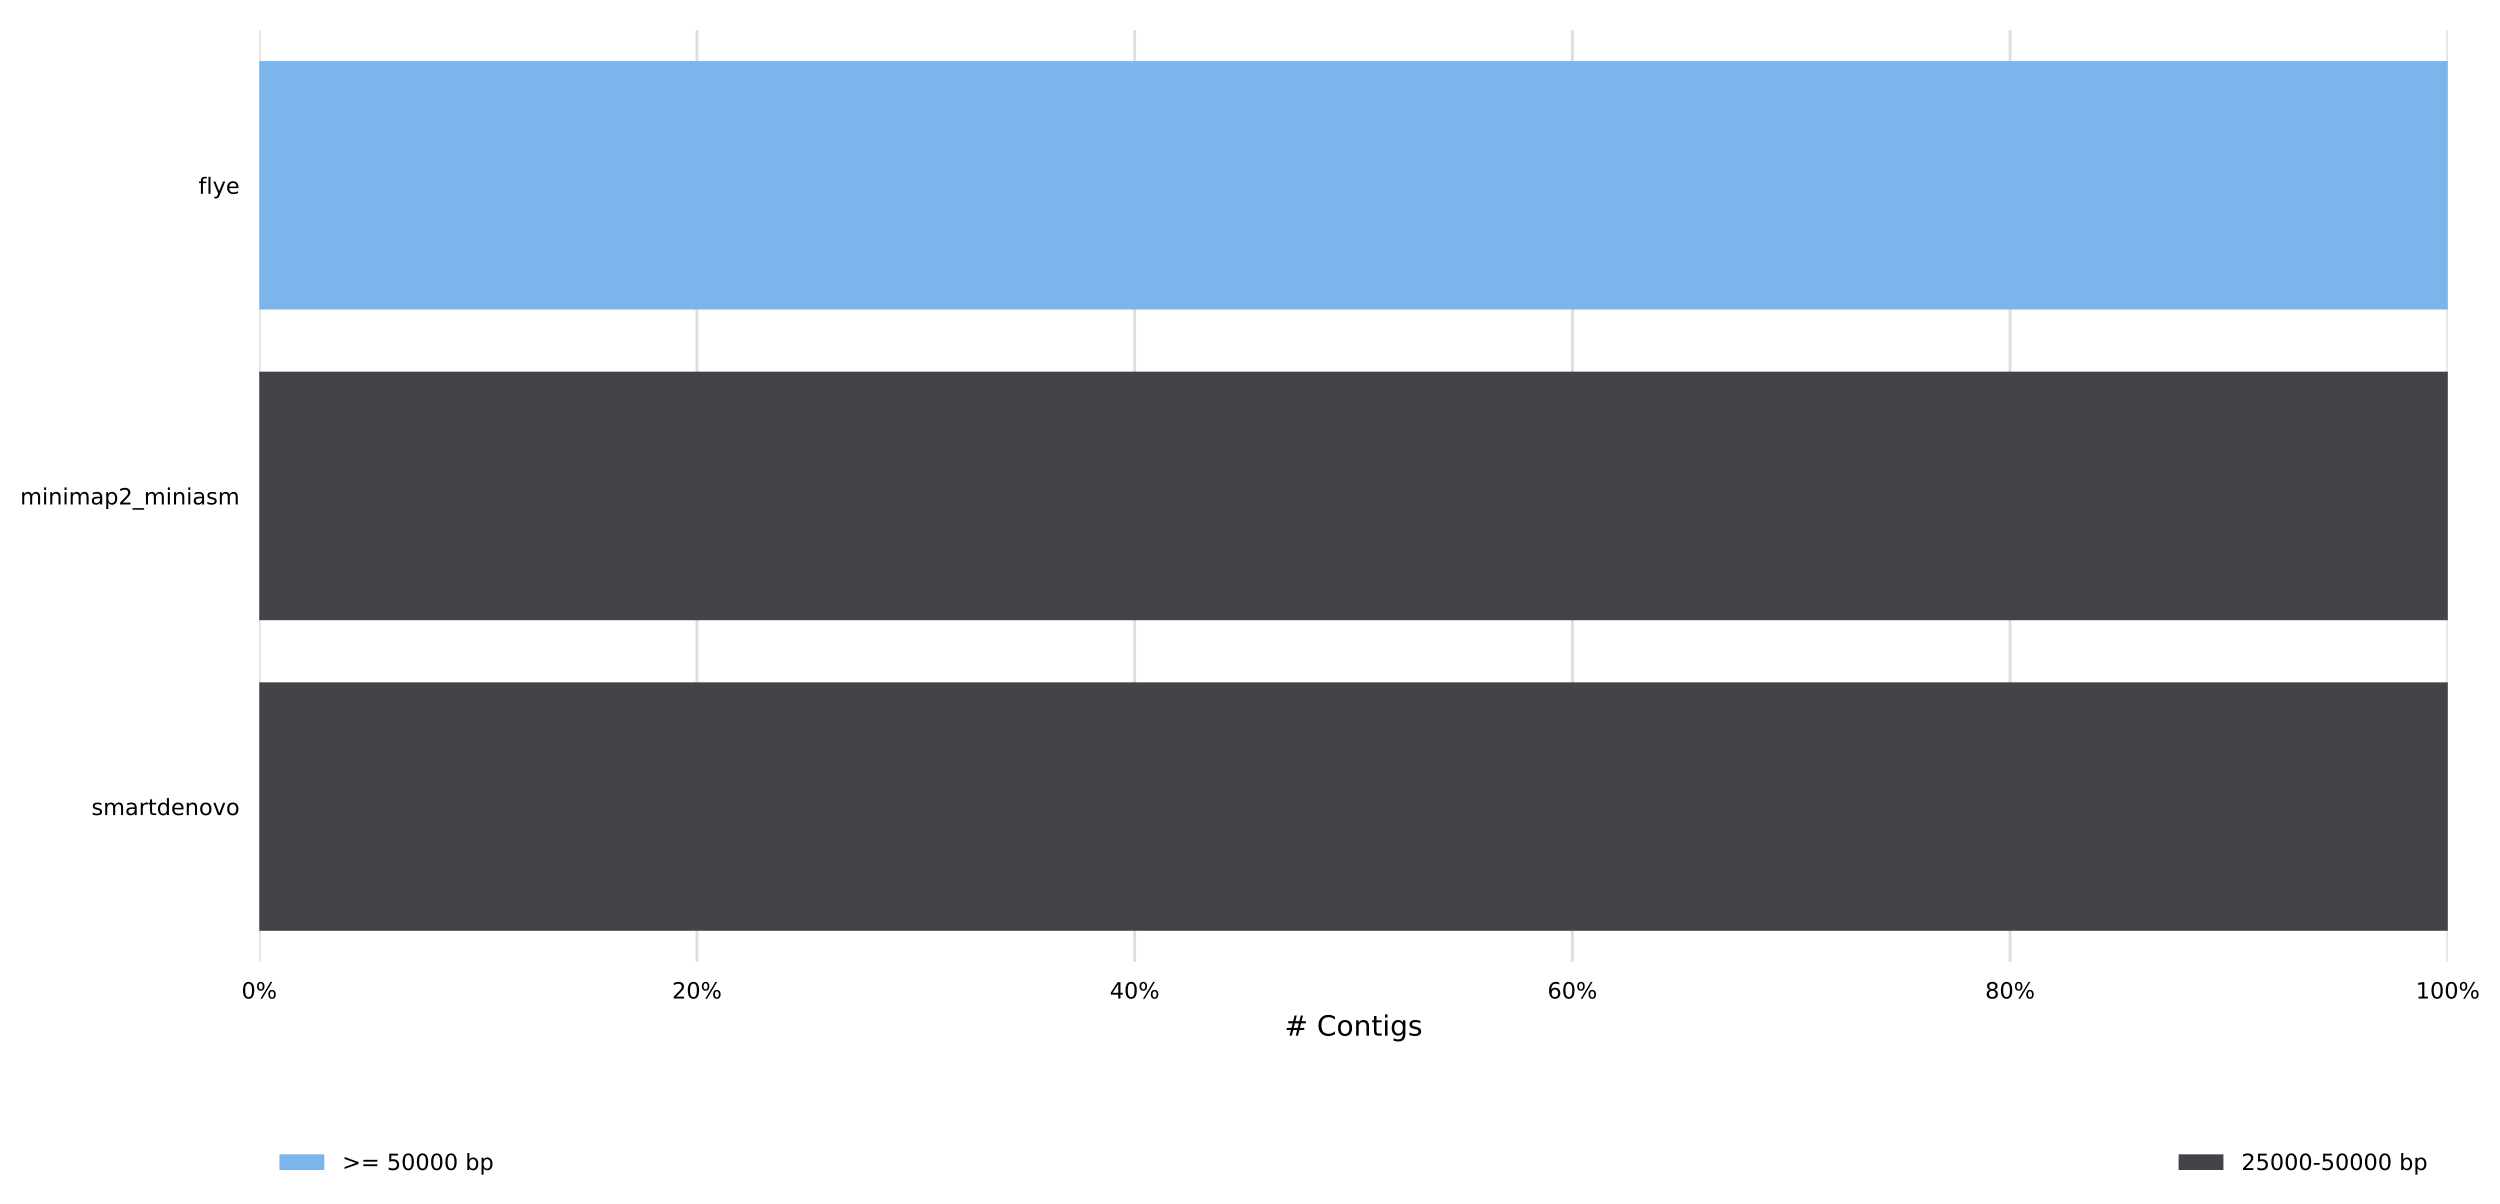
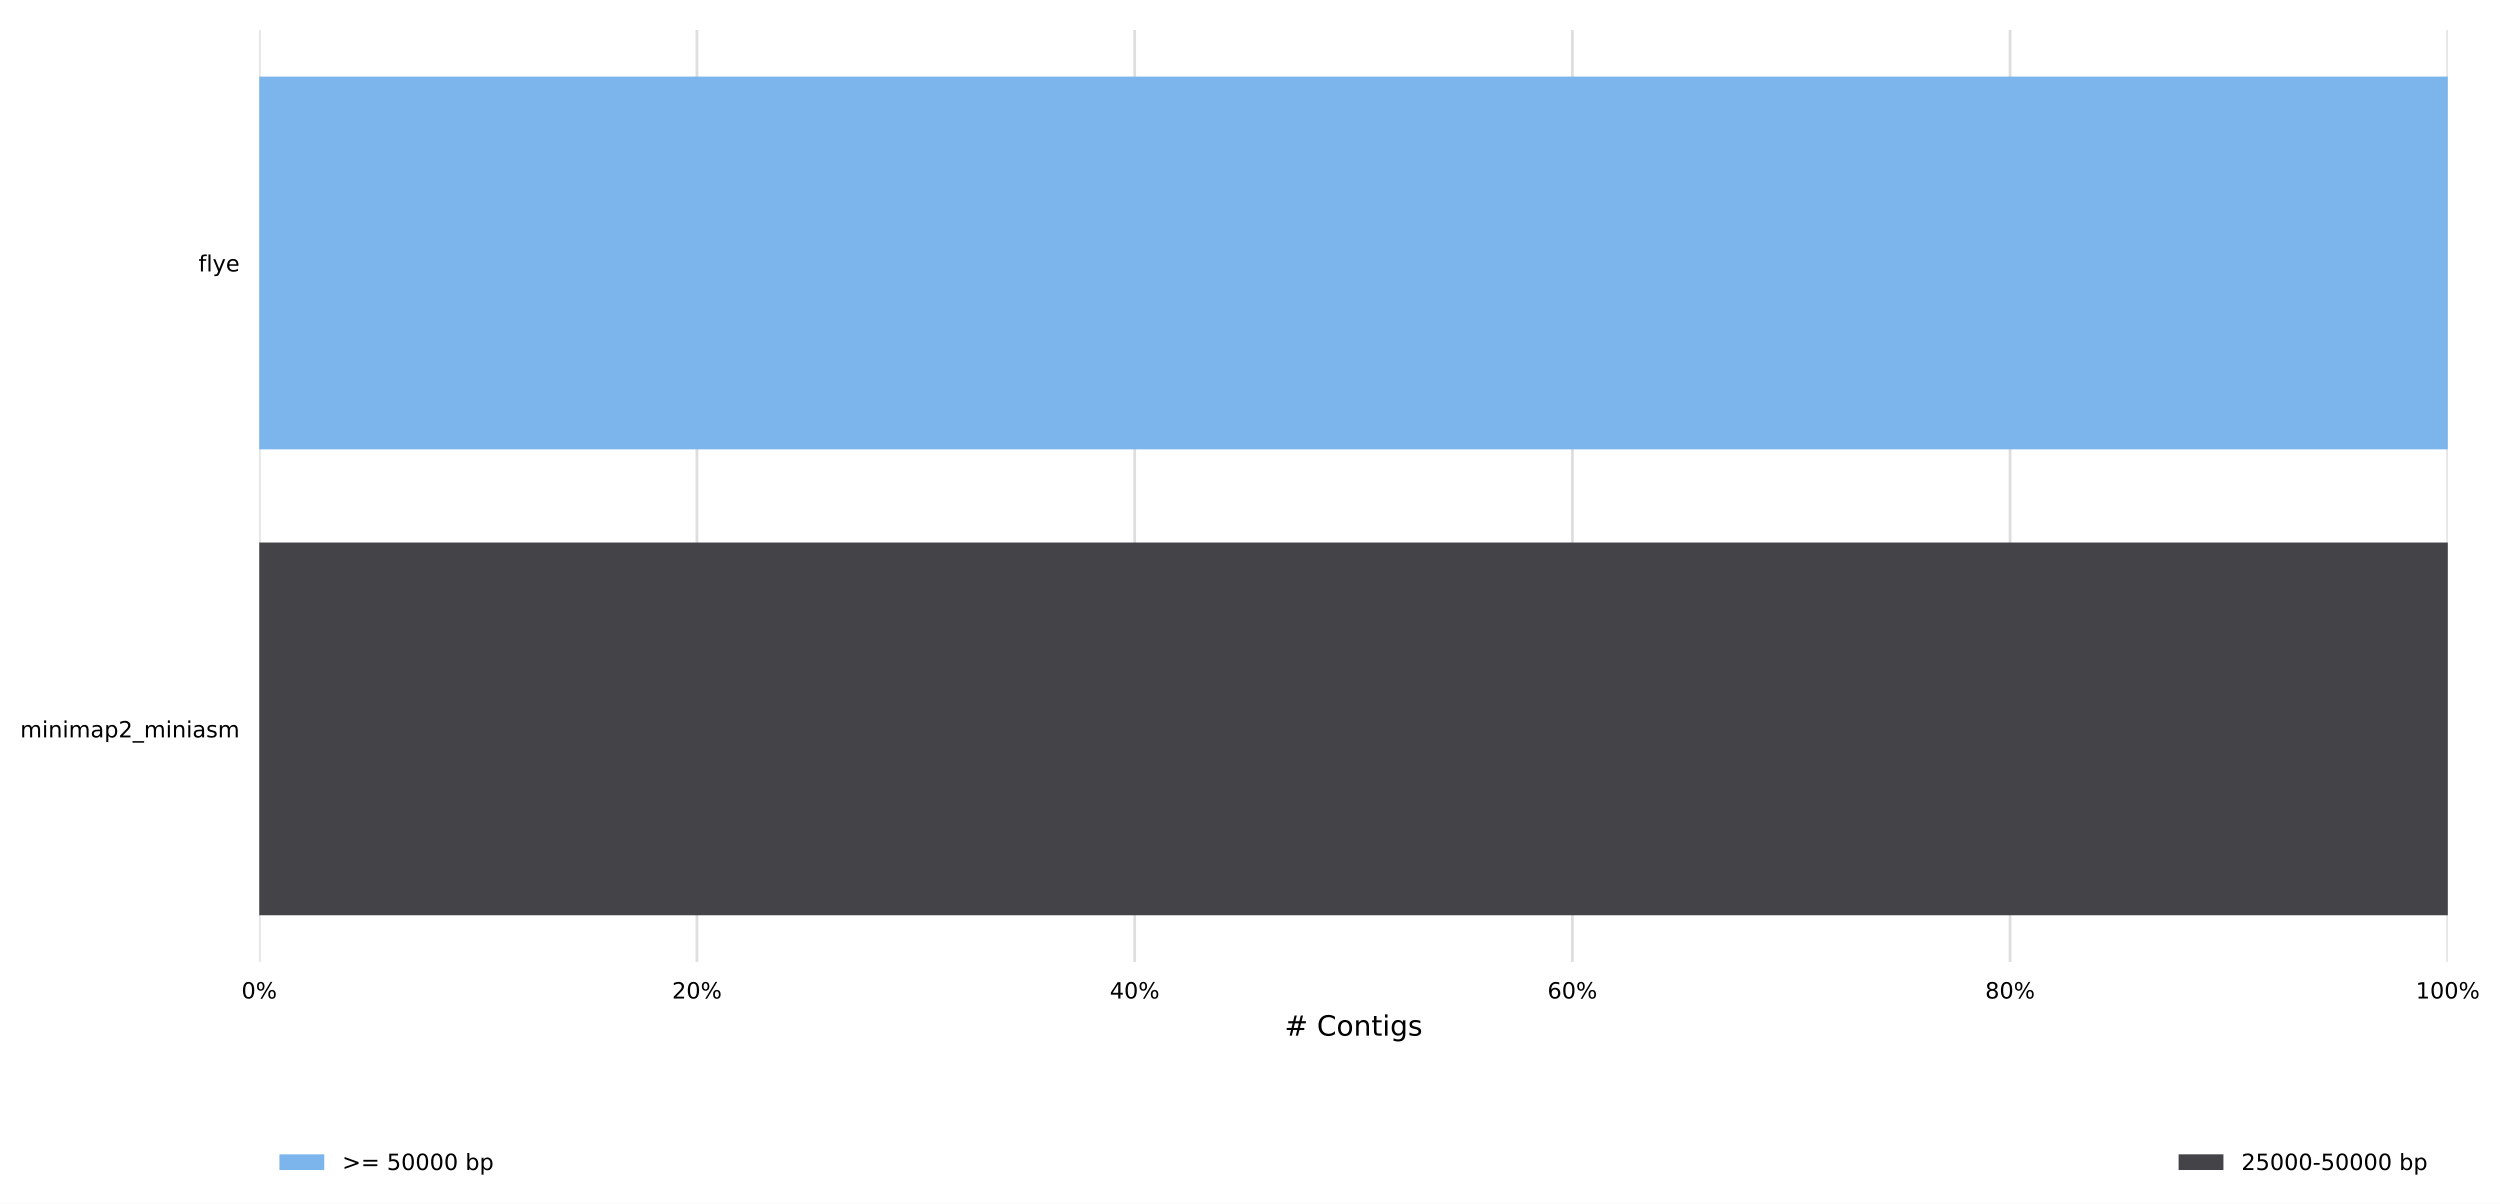
<svg xmlns="http://www.w3.org/2000/svg" xmlns:xlink="http://www.w3.org/1999/xlink" height="429.7pt" version="1.1" viewBox="0 0 892.377 429.7" width="892.377pt">
  <defs>
    <style type="text/css">
*{stroke-linecap:butt;stroke-linejoin:round;}
  </style>
  </defs>
  <g id="figure_1">
    <g id="patch_1">
      <path d="M 0 429.7  L 892.377 429.7  L 892.377 0  L 0 0  z " style="fill:#ffffff;" />
    </g>
    <g id="axes_1">
      <g id="patch_2">
        <path d="M 92.541 343.34  L 873.741 343.34  L 873.741 10.7  L 92.541 10.7  z " style="fill:#ffffff;" />
      </g>
      <g id="matplotlib.axis_1">
        <g id="xtick_1">
          <g id="line2d_1">
-             <path clip-path="url(#p237fed99ae)" d="M 92.541 343.34  L 92.541 10.7  " style="fill:none;stroke:#dedede;stroke-linecap:square;" />
+             <path clip-path="url(#pef87253c3e)" d="M 92.541 343.34  L 92.541 10.7  " style="fill:none;stroke:#dedede;stroke-linecap:square;" />
          </g>
          <g id="text_1">
            <defs>
              <path d="M 31.781 66.406  Q 24.172 66.406 20.328 58.906  Q 16.5 51.422 16.5 36.375  Q 16.5 21.391 20.328 13.891  Q 24.172 6.391 31.781 6.391  Q 39.453 6.391 43.281 13.891  Q 47.125 21.391 47.125 36.375  Q 47.125 51.422 43.281 58.906  Q 39.453 66.406 31.781 66.406  z M 31.781 74.219  Q 44.047 74.219 50.516 64.516  Q 56.984 54.828 56.984 36.375  Q 56.984 17.969 50.516 8.266  Q 44.047 -1.422 31.781 -1.422  Q 19.531 -1.422 13.062 8.266  Q 6.594 17.969 6.594 36.375  Q 6.594 54.828 13.062 64.516  Q 19.531 74.219 31.781 74.219  z " id="DejaVuSans-30" />
              <path d="M 72.703 32.078  Q 68.453 32.078 66.031 28.469  Q 63.625 24.859 63.625 18.406  Q 63.625 12.062 66.031 8.422  Q 68.453 4.781 72.703 4.781  Q 76.859 4.781 79.266 8.422  Q 81.688 12.062 81.688 18.406  Q 81.688 24.812 79.266 28.438  Q 76.859 32.078 72.703 32.078  z M 72.703 38.281  Q 80.422 38.281 84.953 32.906  Q 89.5 27.547 89.5 18.406  Q 89.5 9.281 84.938 3.922  Q 80.375 -1.422 72.703 -1.422  Q 64.891 -1.422 60.344 3.922  Q 55.812 9.281 55.812 18.406  Q 55.812 27.594 60.375 32.938  Q 64.938 38.281 72.703 38.281  z M 22.312 68.016  Q 18.109 68.016 15.688 64.375  Q 13.281 60.75 13.281 54.391  Q 13.281 47.953 15.672 44.328  Q 18.062 40.719 22.312 40.719  Q 26.562 40.719 28.969 44.328  Q 31.391 47.953 31.391 54.391  Q 31.391 60.688 28.953 64.344  Q 26.516 68.016 22.312 68.016  z M 66.406 74.219  L 74.219 74.219  L 28.609 -1.422  L 20.797 -1.422  z M 22.312 74.219  Q 30.031 74.219 34.609 68.875  Q 39.203 63.531 39.203 54.391  Q 39.203 45.172 34.641 39.844  Q 30.078 34.516 22.312 34.516  Q 14.547 34.516 10.031 39.859  Q 5.516 45.219 5.516 54.391  Q 5.516 63.484 10.047 68.844  Q 14.594 74.219 22.312 74.219  z " id="DejaVuSans-25" />
            </defs>
            <g transform="translate(86.19563 356.4187)scale(0.08 -0.08)">
              <use xlink:href="#DejaVuSans-30" />
              <use x="63.623" xlink:href="#DejaVuSans-25" />
            </g>
          </g>
        </g>
        <g id="xtick_2">
          <g id="line2d_2">
-             <path clip-path="url(#p237fed99ae)" d="M 248.781 343.34  L 248.781 10.7  " style="fill:none;stroke:#dedede;stroke-linecap:square;" />
+             <path clip-path="url(#pef87253c3e)" d="M 248.781 343.34  L 248.781 10.7  " style="fill:none;stroke:#dedede;stroke-linecap:square;" />
          </g>
          <g id="text_2">
            <defs>
              <path d="M 19.188 8.297  L 53.609 8.297  L 53.609 0  L 7.328 0  L 7.328 8.297  Q 12.938 14.109 22.625 23.891  Q 32.328 33.688 34.812 36.531  Q 39.547 41.844 41.422 45.531  Q 43.312 49.219 43.312 52.781  Q 43.312 58.594 39.234 62.25  Q 35.156 65.922 28.609 65.922  Q 23.969 65.922 18.812 64.312  Q 13.672 62.703 7.812 59.422  L 7.812 69.391  Q 13.766 71.781 18.938 73  Q 24.125 74.219 28.422 74.219  Q 39.75 74.219 46.484 68.547  Q 53.219 62.891 53.219 53.422  Q 53.219 48.922 51.531 44.891  Q 49.859 40.875 45.406 35.406  Q 44.188 33.984 37.641 27.219  Q 31.109 20.453 19.188 8.297  z " id="DejaVuSans-32" />
            </defs>
            <g transform="translate(239.8906 356.4187)scale(0.08 -0.08)">
              <use xlink:href="#DejaVuSans-32" />
              <use x="63.623" xlink:href="#DejaVuSans-30" />
              <use x="127.246" xlink:href="#DejaVuSans-25" />
            </g>
          </g>
        </g>
        <g id="xtick_3">
          <g id="line2d_3">
-             <path clip-path="url(#p237fed99ae)" d="M 405.021 343.34  L 405.021 10.7  " style="fill:none;stroke:#dedede;stroke-linecap:square;" />
+             <path clip-path="url(#pef87253c3e)" d="M 405.021 343.34  L 405.021 10.7  " style="fill:none;stroke:#dedede;stroke-linecap:square;" />
          </g>
          <g id="text_3">
            <defs>
              <path d="M 37.797 64.312  L 12.891 25.391  L 37.797 25.391  z M 35.203 72.906  L 47.609 72.906  L 47.609 25.391  L 58.016 25.391  L 58.016 17.188  L 47.609 17.188  L 47.609 0  L 37.797 0  L 37.797 17.188  L 4.891 17.188  L 4.891 26.703  z " id="DejaVuSans-34" />
            </defs>
            <g transform="translate(396.1306 356.4187)scale(0.08 -0.08)">
              <use xlink:href="#DejaVuSans-34" />
              <use x="63.623" xlink:href="#DejaVuSans-30" />
              <use x="127.246" xlink:href="#DejaVuSans-25" />
            </g>
          </g>
        </g>
        <g id="xtick_4">
          <g id="line2d_4">
-             <path clip-path="url(#p237fed99ae)" d="M 561.261 343.34  L 561.261 10.7  " style="fill:none;stroke:#dedede;stroke-linecap:square;" />
+             <path clip-path="url(#pef87253c3e)" d="M 561.261 343.34  L 561.261 10.7  " style="fill:none;stroke:#dedede;stroke-linecap:square;" />
          </g>
          <g id="text_4">
            <defs>
              <path d="M 33.016 40.375  Q 26.375 40.375 22.484 35.828  Q 18.609 31.297 18.609 23.391  Q 18.609 15.531 22.484 10.953  Q 26.375 6.391 33.016 6.391  Q 39.656 6.391 43.531 10.953  Q 47.406 15.531 47.406 23.391  Q 47.406 31.297 43.531 35.828  Q 39.656 40.375 33.016 40.375  z M 52.594 71.297  L 52.594 62.312  Q 48.875 64.062 45.094 64.984  Q 41.312 65.922 37.594 65.922  Q 27.828 65.922 22.672 59.328  Q 17.531 52.734 16.797 39.406  Q 19.672 43.656 24.016 45.922  Q 28.375 48.188 33.594 48.188  Q 44.578 48.188 50.953 41.516  Q 57.328 34.859 57.328 23.391  Q 57.328 12.156 50.688 5.359  Q 44.047 -1.422 33.016 -1.422  Q 20.359 -1.422 13.672 8.266  Q 6.984 17.969 6.984 36.375  Q 6.984 53.656 15.188 63.938  Q 23.391 74.219 37.203 74.219  Q 40.922 74.219 44.703 73.484  Q 48.484 72.75 52.594 71.297  z " id="DejaVuSans-36" />
            </defs>
            <g transform="translate(552.3706 356.4187)scale(0.08 -0.08)">
              <use xlink:href="#DejaVuSans-36" />
              <use x="63.623" xlink:href="#DejaVuSans-30" />
              <use x="127.246" xlink:href="#DejaVuSans-25" />
            </g>
          </g>
        </g>
        <g id="xtick_5">
          <g id="line2d_5">
-             <path clip-path="url(#p237fed99ae)" d="M 717.501 343.34  L 717.501 10.7  " style="fill:none;stroke:#dedede;stroke-linecap:square;" />
+             <path clip-path="url(#pef87253c3e)" d="M 717.501 343.34  L 717.501 10.7  " style="fill:none;stroke:#dedede;stroke-linecap:square;" />
          </g>
          <g id="text_5">
            <defs>
              <path d="M 31.781 34.625  Q 24.75 34.625 20.719 30.859  Q 16.703 27.094 16.703 20.516  Q 16.703 13.922 20.719 10.156  Q 24.75 6.391 31.781 6.391  Q 38.812 6.391 42.859 10.172  Q 46.922 13.969 46.922 20.516  Q 46.922 27.094 42.891 30.859  Q 38.875 34.625 31.781 34.625  z M 21.922 38.812  Q 15.578 40.375 12.031 44.719  Q 8.5 49.078 8.5 55.328  Q 8.5 64.062 14.719 69.141  Q 20.953 74.219 31.781 74.219  Q 42.672 74.219 48.875 69.141  Q 55.078 64.062 55.078 55.328  Q 55.078 49.078 51.531 44.719  Q 48 40.375 41.703 38.812  Q 48.828 37.156 52.797 32.312  Q 56.781 27.484 56.781 20.516  Q 56.781 9.906 50.312 4.234  Q 43.844 -1.422 31.781 -1.422  Q 19.734 -1.422 13.25 4.234  Q 6.781 9.906 6.781 20.516  Q 6.781 27.484 10.781 32.312  Q 14.797 37.156 21.922 38.812  z M 18.312 54.391  Q 18.312 48.734 21.844 45.562  Q 25.391 42.391 31.781 42.391  Q 38.141 42.391 41.719 45.562  Q 45.312 48.734 45.312 54.391  Q 45.312 60.062 41.719 63.234  Q 38.141 66.406 31.781 66.406  Q 25.391 66.406 21.844 63.234  Q 18.312 60.062 18.312 54.391  z " id="DejaVuSans-38" />
            </defs>
            <g transform="translate(708.6106 356.4187)scale(0.08 -0.08)">
              <use xlink:href="#DejaVuSans-38" />
              <use x="63.623" xlink:href="#DejaVuSans-30" />
              <use x="127.246" xlink:href="#DejaVuSans-25" />
            </g>
          </g>
        </g>
        <g id="xtick_6">
          <g id="line2d_6">
-             <path clip-path="url(#p237fed99ae)" d="M 873.741 343.34  L 873.741 10.7  " style="fill:none;stroke:#dedede;stroke-linecap:square;" />
+             <path clip-path="url(#pef87253c3e)" d="M 873.741 343.34  L 873.741 10.7  " style="fill:none;stroke:#dedede;stroke-linecap:square;" />
          </g>
          <g id="text_6">
            <defs>
              <path d="M 12.406 8.297  L 28.516 8.297  L 28.516 63.922  L 10.984 60.406  L 10.984 69.391  L 28.422 72.906  L 38.281 72.906  L 38.281 8.297  L 54.391 8.297  L 54.391 0  L 12.406 0  z " id="DejaVuSans-31" />
            </defs>
            <g transform="translate(862.3056 356.4187)scale(0.08 -0.08)">
              <use xlink:href="#DejaVuSans-31" />
              <use x="63.623" xlink:href="#DejaVuSans-30" />
              <use x="127.246" xlink:href="#DejaVuSans-30" />
              <use x="190.869" xlink:href="#DejaVuSans-25" />
            </g>
          </g>
        </g>
        <g id="text_7">
          <defs>
            <path d="M 51.125 44  L 36.922 44  L 32.812 27.688  L 47.125 27.688  z M 43.797 71.781  L 38.719 51.516  L 52.984 51.516  L 58.109 71.781  L 65.922 71.781  L 60.891 51.516  L 76.125 51.516  L 76.125 44  L 58.984 44  L 54.984 27.688  L 70.516 27.688  L 70.516 20.219  L 53.078 20.219  L 48 0  L 40.188 0  L 45.219 20.219  L 30.906 20.219  L 25.875 0  L 18.016 0  L 23.094 20.219  L 7.719 20.219  L 7.719 27.688  L 24.906 27.688  L 29 44  L 13.281 44  L 13.281 51.516  L 30.906 51.516  L 35.891 71.781  z " id="DejaVuSans-23" />
            <path id="DejaVuSans-20" />
            <path d="M 64.406 67.281  L 64.406 56.891  Q 59.422 61.531 53.781 63.812  Q 48.141 66.109 41.797 66.109  Q 29.297 66.109 22.656 58.469  Q 16.016 50.828 16.016 36.375  Q 16.016 21.969 22.656 14.328  Q 29.297 6.688 41.797 6.688  Q 48.141 6.688 53.781 8.984  Q 59.422 11.281 64.406 15.922  L 64.406 5.609  Q 59.234 2.094 53.438 0.328  Q 47.656 -1.422 41.219 -1.422  Q 24.656 -1.422 15.125 8.703  Q 5.609 18.844 5.609 36.375  Q 5.609 53.953 15.125 64.078  Q 24.656 74.219 41.219 74.219  Q 47.75 74.219 53.531 72.484  Q 59.328 70.75 64.406 67.281  z " id="DejaVuSans-43" />
            <path d="M 30.609 48.391  Q 23.391 48.391 19.188 42.75  Q 14.984 37.109 14.984 27.297  Q 14.984 17.484 19.156 11.844  Q 23.344 6.203 30.609 6.203  Q 37.797 6.203 41.984 11.859  Q 46.188 17.531 46.188 27.297  Q 46.188 37.016 41.984 42.703  Q 37.797 48.391 30.609 48.391  z M 30.609 56  Q 42.328 56 49.016 48.375  Q 55.719 40.766 55.719 27.297  Q 55.719 13.875 49.016 6.219  Q 42.328 -1.422 30.609 -1.422  Q 18.844 -1.422 12.172 6.219  Q 5.516 13.875 5.516 27.297  Q 5.516 40.766 12.172 48.375  Q 18.844 56 30.609 56  z " id="DejaVuSans-6f" />
            <path d="M 54.891 33.016  L 54.891 0  L 45.906 0  L 45.906 32.719  Q 45.906 40.484 42.875 44.328  Q 39.844 48.188 33.797 48.188  Q 26.516 48.188 22.312 43.547  Q 18.109 38.922 18.109 30.906  L 18.109 0  L 9.078 0  L 9.078 54.688  L 18.109 54.688  L 18.109 46.188  Q 21.344 51.125 25.703 53.562  Q 30.078 56 35.797 56  Q 45.219 56 50.047 50.172  Q 54.891 44.344 54.891 33.016  z " id="DejaVuSans-6e" />
            <path d="M 18.312 70.219  L 18.312 54.688  L 36.812 54.688  L 36.812 47.703  L 18.312 47.703  L 18.312 18.016  Q 18.312 11.328 20.141 9.422  Q 21.969 7.516 27.594 7.516  L 36.812 7.516  L 36.812 0  L 27.594 0  Q 17.188 0 13.234 3.875  Q 9.281 7.766 9.281 18.016  L 9.281 47.703  L 2.688 47.703  L 2.688 54.688  L 9.281 54.688  L 9.281 70.219  z " id="DejaVuSans-74" />
            <path d="M 9.422 54.688  L 18.406 54.688  L 18.406 0  L 9.422 0  z M 9.422 75.984  L 18.406 75.984  L 18.406 64.594  L 9.422 64.594  z " id="DejaVuSans-69" />
            <path d="M 45.406 27.984  Q 45.406 37.75 41.375 43.109  Q 37.359 48.484 30.078 48.484  Q 22.859 48.484 18.828 43.109  Q 14.797 37.75 14.797 27.984  Q 14.797 18.266 18.828 12.891  Q 22.859 7.516 30.078 7.516  Q 37.359 7.516 41.375 12.891  Q 45.406 18.266 45.406 27.984  z M 54.391 6.781  Q 54.391 -7.172 48.188 -13.984  Q 42 -20.797 29.203 -20.797  Q 24.469 -20.797 20.266 -20.094  Q 16.062 -19.391 12.109 -17.922  L 12.109 -9.188  Q 16.062 -11.328 19.922 -12.344  Q 23.781 -13.375 27.781 -13.375  Q 36.625 -13.375 41.016 -8.766  Q 45.406 -4.156 45.406 5.172  L 45.406 9.625  Q 42.625 4.781 38.281 2.391  Q 33.938 0 27.875 0  Q 17.828 0 11.672 7.656  Q 5.516 15.328 5.516 27.984  Q 5.516 40.672 11.672 48.328  Q 17.828 56 27.875 56  Q 33.938 56 38.281 53.609  Q 42.625 51.219 45.406 46.391  L 45.406 54.688  L 54.391 54.688  z " id="DejaVuSans-67" />
            <path d="M 44.281 53.078  L 44.281 44.578  Q 40.484 46.531 36.375 47.5  Q 32.281 48.484 27.875 48.484  Q 21.188 48.484 17.844 46.438  Q 14.5 44.391 14.5 40.281  Q 14.5 37.156 16.891 35.375  Q 19.281 33.594 26.516 31.984  L 29.594 31.297  Q 39.156 29.25 43.188 25.516  Q 47.219 21.781 47.219 15.094  Q 47.219 7.469 41.188 3.016  Q 35.156 -1.422 24.609 -1.422  Q 20.219 -1.422 15.453 -0.562  Q 10.688 0.297 5.422 2  L 5.422 11.281  Q 10.406 8.688 15.234 7.391  Q 20.062 6.109 24.812 6.109  Q 31.156 6.109 34.562 8.281  Q 37.984 10.453 37.984 14.406  Q 37.984 18.062 35.516 20.016  Q 33.062 21.969 24.703 23.781  L 21.578 24.516  Q 13.234 26.266 9.516 29.906  Q 5.812 33.547 5.812 39.891  Q 5.812 47.609 11.281 51.797  Q 16.75 56 26.812 56  Q 31.781 56 36.172 55.266  Q 40.578 54.547 44.281 53.078  z " id="DejaVuSans-73" />
          </defs>
          <g transform="translate(458.5147 369.6809)scale(0.1 -0.1)">
            <use xlink:href="#DejaVuSans-23" />
            <use x="83.789" xlink:href="#DejaVuSans-20" />
            <use x="115.576" xlink:href="#DejaVuSans-43" />
            <use x="185.4" xlink:href="#DejaVuSans-6f" />
            <use x="246.582" xlink:href="#DejaVuSans-6e" />
            <use x="309.961" xlink:href="#DejaVuSans-74" />
            <use x="349.17" xlink:href="#DejaVuSans-69" />
            <use x="376.953" xlink:href="#DejaVuSans-67" />
            <use x="440.43" xlink:href="#DejaVuSans-73" />
          </g>
        </g>
      </g>
      <g id="matplotlib.axis_2">
        <g id="ytick_1">
          <g id="text_8">
            <defs>
              <path d="M 37.109 75.984  L 37.109 68.5  L 28.516 68.5  Q 23.688 68.5 21.797 66.547  Q 19.922 64.594 19.922 59.516  L 19.922 54.688  L 34.719 54.688  L 34.719 47.703  L 19.922 47.703  L 19.922 0  L 10.891 0  L 10.891 47.703  L 2.297 47.703  L 2.297 54.688  L 10.891 54.688  L 10.891 58.5  Q 10.891 67.625 15.141 71.797  Q 19.391 75.984 28.609 75.984  z " id="DejaVuSans-66" />
              <path d="M 9.422 75.984  L 18.406 75.984  L 18.406 0  L 9.422 0  z " id="DejaVuSans-6c" />
              <path d="M 32.172 -5.078  Q 28.375 -14.844 24.75 -17.812  Q 21.141 -20.797 15.094 -20.797  L 7.906 -20.797  L 7.906 -13.281  L 13.188 -13.281  Q 16.891 -13.281 18.938 -11.516  Q 21 -9.766 23.484 -3.219  L 25.094 0.875  L 2.984 54.688  L 12.5 54.688  L 29.594 11.922  L 46.688 54.688  L 56.203 54.688  z " id="DejaVuSans-79" />
              <path d="M 56.203 29.594  L 56.203 25.203  L 14.891 25.203  Q 15.484 15.922 20.484 11.062  Q 25.484 6.203 34.422 6.203  Q 39.594 6.203 44.453 7.469  Q 49.312 8.734 54.109 11.281  L 54.109 2.781  Q 49.266 0.734 44.188 -0.344  Q 39.109 -1.422 33.891 -1.422  Q 20.797 -1.422 13.156 6.188  Q 5.516 13.812 5.516 26.812  Q 5.516 40.234 12.766 48.109  Q 20.016 56 32.328 56  Q 43.359 56 49.781 48.891  Q 56.203 41.797 56.203 29.594  z M 47.219 32.234  Q 47.125 39.594 43.094 43.984  Q 39.062 48.391 32.422 48.391  Q 24.906 48.391 20.391 44.141  Q 15.875 39.891 15.188 32.172  z " id="DejaVuSans-65" />
            </defs>
-             <g transform="translate(70.845 69.17937)scale(0.08 -0.08)">
+             <g transform="translate(70.845 96.89938)scale(0.08 -0.08)">
              <use xlink:href="#DejaVuSans-66" />
              <use x="35.205" xlink:href="#DejaVuSans-6c" />
              <use x="62.988" xlink:href="#DejaVuSans-79" />
              <use x="122.168" xlink:href="#DejaVuSans-65" />
            </g>
          </g>
        </g>
        <g id="ytick_2">
          <g id="text_9">
            <defs>
              <path d="M 52 44.188  Q 55.375 50.25 60.062 53.125  Q 64.75 56 71.094 56  Q 79.641 56 84.281 50.016  Q 88.922 44.047 88.922 33.016  L 88.922 0  L 79.891 0  L 79.891 32.719  Q 79.891 40.578 77.094 44.375  Q 74.312 48.188 68.609 48.188  Q 61.625 48.188 57.562 43.547  Q 53.516 38.922 53.516 30.906  L 53.516 0  L 44.484 0  L 44.484 32.719  Q 44.484 40.625 41.703 44.406  Q 38.922 48.188 33.109 48.188  Q 26.219 48.188 22.156 43.531  Q 18.109 38.875 18.109 30.906  L 18.109 0  L 9.078 0  L 9.078 54.688  L 18.109 54.688  L 18.109 46.188  Q 21.188 51.219 25.484 53.609  Q 29.781 56 35.688 56  Q 41.656 56 45.828 52.969  Q 50 49.953 52 44.188  z " id="DejaVuSans-6d" />
              <path d="M 34.281 27.484  Q 23.391 27.484 19.188 25  Q 14.984 22.516 14.984 16.5  Q 14.984 11.719 18.141 8.906  Q 21.297 6.109 26.703 6.109  Q 34.188 6.109 38.703 11.406  Q 43.219 16.703 43.219 25.484  L 43.219 27.484  z M 52.203 31.203  L 52.203 0  L 43.219 0  L 43.219 8.297  Q 40.141 3.328 35.547 0.953  Q 30.953 -1.422 24.312 -1.422  Q 15.922 -1.422 10.953 3.297  Q 6 8.016 6 15.922  Q 6 25.141 12.172 29.828  Q 18.359 34.516 30.609 34.516  L 43.219 34.516  L 43.219 35.406  Q 43.219 41.609 39.141 45  Q 35.062 48.391 27.688 48.391  Q 23 48.391 18.547 47.266  Q 14.109 46.141 10.016 43.891  L 10.016 52.203  Q 14.938 54.109 19.578 55.047  Q 24.219 56 28.609 56  Q 40.484 56 46.344 49.844  Q 52.203 43.703 52.203 31.203  z " id="DejaVuSans-61" />
              <path d="M 18.109 8.203  L 18.109 -20.797  L 9.078 -20.797  L 9.078 54.688  L 18.109 54.688  L 18.109 46.391  Q 20.953 51.266 25.266 53.625  Q 29.594 56 35.594 56  Q 45.562 56 51.781 48.094  Q 58.016 40.188 58.016 27.297  Q 58.016 14.406 51.781 6.484  Q 45.562 -1.422 35.594 -1.422  Q 29.594 -1.422 25.266 0.953  Q 20.953 3.328 18.109 8.203  z M 48.688 27.297  Q 48.688 37.203 44.609 42.844  Q 40.531 48.484 33.406 48.484  Q 26.266 48.484 22.188 42.844  Q 18.109 37.203 18.109 27.297  Q 18.109 17.391 22.188 11.75  Q 26.266 6.109 33.406 6.109  Q 40.531 6.109 44.609 11.75  Q 48.688 17.391 48.688 27.297  z " id="DejaVuSans-70" />
              <path d="M 50.984 -16.609  L 50.984 -23.578  L -0.984 -23.578  L -0.984 -16.609  z " id="DejaVuSans-5f" />
            </defs>
-             <g transform="translate(7.2 180.0594)scale(0.08 -0.08)">
+             <g transform="translate(7.2 263.2194)scale(0.08 -0.08)">
              <use xlink:href="#DejaVuSans-6d" />
              <use x="97.412" xlink:href="#DejaVuSans-69" />
              <use x="125.195" xlink:href="#DejaVuSans-6e" />
              <use x="188.574" xlink:href="#DejaVuSans-69" />
              <use x="216.357" xlink:href="#DejaVuSans-6d" />
              <use x="313.77" xlink:href="#DejaVuSans-61" />
              <use x="375.049" xlink:href="#DejaVuSans-70" />
              <use x="438.525" xlink:href="#DejaVuSans-32" />
              <use x="502.148" xlink:href="#DejaVuSans-5f" />
              <use x="552.148" xlink:href="#DejaVuSans-6d" />
              <use x="649.561" xlink:href="#DejaVuSans-69" />
              <use x="677.344" xlink:href="#DejaVuSans-6e" />
              <use x="740.723" xlink:href="#DejaVuSans-69" />
              <use x="768.506" xlink:href="#DejaVuSans-61" />
              <use x="829.785" xlink:href="#DejaVuSans-73" />
              <use x="881.885" xlink:href="#DejaVuSans-6d" />
            </g>
          </g>
        </g>
-         <g id="ytick_3">
-           <g id="text_10">
-             <defs>
-               <path d="M 41.109 46.297  Q 39.594 47.172 37.812 47.578  Q 36.031 48 33.891 48  Q 26.266 48 22.188 43.047  Q 18.109 38.094 18.109 28.812  L 18.109 0  L 9.078 0  L 9.078 54.688  L 18.109 54.688  L 18.109 46.188  Q 20.953 51.172 25.484 53.578  Q 30.031 56 36.531 56  Q 37.453 56 38.578 55.875  Q 39.703 55.766 41.062 55.516  z " id="DejaVuSans-72" />
-               <path d="M 45.406 46.391  L 45.406 75.984  L 54.391 75.984  L 54.391 0  L 45.406 0  L 45.406 8.203  Q 42.578 3.328 38.25 0.953  Q 33.938 -1.422 27.875 -1.422  Q 17.969 -1.422 11.734 6.484  Q 5.516 14.406 5.516 27.297  Q 5.516 40.188 11.734 48.094  Q 17.969 56 27.875 56  Q 33.938 56 38.25 53.625  Q 42.578 51.266 45.406 46.391  z M 14.797 27.297  Q 14.797 17.391 18.875 11.75  Q 22.953 6.109 30.078 6.109  Q 37.203 6.109 41.297 11.75  Q 45.406 17.391 45.406 27.297  Q 45.406 37.203 41.297 42.844  Q 37.203 48.484 30.078 48.484  Q 22.953 48.484 18.875 42.844  Q 14.797 37.203 14.797 27.297  z " id="DejaVuSans-64" />
-               <path d="M 2.984 54.688  L 12.5 54.688  L 29.594 8.797  L 46.688 54.688  L 56.203 54.688  L 35.688 0  L 23.484 0  z " id="DejaVuSans-76" />
-             </defs>
-             <g transform="translate(32.6575 290.9394)scale(0.08 -0.08)">
-               <use xlink:href="#DejaVuSans-73" />
-               <use x="52.1" xlink:href="#DejaVuSans-6d" />
-               <use x="149.512" xlink:href="#DejaVuSans-61" />
-               <use x="210.791" xlink:href="#DejaVuSans-72" />
-               <use x="251.904" xlink:href="#DejaVuSans-74" />
-               <use x="291.113" xlink:href="#DejaVuSans-64" />
-               <use x="354.59" xlink:href="#DejaVuSans-65" />
-               <use x="416.113" xlink:href="#DejaVuSans-6e" />
-               <use x="479.492" xlink:href="#DejaVuSans-6f" />
-               <use x="540.674" xlink:href="#DejaVuSans-76" />
-               <use x="599.854" xlink:href="#DejaVuSans-6f" />
-             </g>
-           </g>
-         </g>
      </g>
      <g id="patch_3">
-         <path clip-path="url(#p237fed99ae)" d="M 92.541 21.788  L 873.741 21.788  L 873.741 110.492  L 92.541 110.492  z " style="fill:#7cb5ec;" />
+         <path clip-path="url(#pef87253c3e)" d="M 92.541 27.332  L 873.741 27.332  L 873.741 160.388  L 92.541 160.388  z " style="fill:#7cb5ec;" />
      </g>
      <g id="patch_4">
-         <path clip-path="url(#p237fed99ae)" d="M 92.541 132.668  L 92.541 132.668  L 92.541 221.372  L 92.541 221.372  z " style="fill:#7cb5ec;" />
+         <path clip-path="url(#pef87253c3e)" d="M 92.541 193.652  L 92.541 193.652  L 92.541 326.708  L 92.541 326.708  z " style="fill:#7cb5ec;" />
      </g>
      <g id="patch_5">
-         <path clip-path="url(#p237fed99ae)" d="M 92.541 243.548  L 92.541 243.548  L 92.541 332.252  L 92.541 332.252  z " style="fill:#7cb5ec;" />
+         <path clip-path="url(#pef87253c3e)" d="M 873.741 27.332  L 873.741 27.332  L 873.741 160.388  L 873.741 160.388  z " style="fill:#434348;" />
      </g>
      <g id="patch_6">
-         <path clip-path="url(#p237fed99ae)" d="M 873.741 21.788  L 873.741 21.788  L 873.741 110.492  L 873.741 110.492  z " style="fill:#434348;" />
-       </g>
-       <g id="patch_7">
-         <path clip-path="url(#p237fed99ae)" d="M 92.541 132.668  L 873.741 132.668  L 873.741 221.372  L 92.541 221.372  z " style="fill:#434348;" />
-       </g>
-       <g id="patch_8">
-         <path clip-path="url(#p237fed99ae)" d="M 92.541 243.548  L 873.741 243.548  L 873.741 332.252  L 92.541 332.252  z " style="fill:#434348;" />
-       </g>
-       <g id="text_11">
+         <path clip-path="url(#pef87253c3e)" d="M 92.541 193.652  L 873.741 193.652  L 873.741 326.708  L 92.541 326.708  z " style="fill:#434348;" />
+       </g>
+       <g id="text_10">
        <defs>
          <path d="M 39.406 66.219  Q 28.656 66.219 22.328 58.203  Q 16.016 50.203 16.016 36.375  Q 16.016 22.609 22.328 14.594  Q 28.656 6.594 39.406 6.594  Q 50.141 6.594 56.422 14.594  Q 62.703 22.609 62.703 36.375  Q 62.703 50.203 56.422 58.203  Q 50.141 66.219 39.406 66.219  z M 53.219 1.312  L 66.219 -12.891  L 54.297 -12.891  L 43.5 -1.219  Q 41.891 -1.312 41.031 -1.359  Q 40.188 -1.422 39.406 -1.422  Q 24.031 -1.422 14.812 8.859  Q 5.609 19.141 5.609 36.375  Q 5.609 53.656 14.812 63.938  Q 24.031 74.219 39.406 74.219  Q 54.734 74.219 63.906 63.938  Q 73.094 53.656 73.094 36.375  Q 73.094 23.688 67.984 14.641  Q 62.891 5.609 53.219 1.312  z " id="DejaVuSans-51" />
          <path d="M 8.688 72.906  L 18.609 72.906  L 18.609 28.609  Q 18.609 16.891 22.844 11.734  Q 27.094 6.594 36.625 6.594  Q 46.094 6.594 50.344 11.734  Q 54.594 16.891 54.594 28.609  L 54.594 72.906  L 64.5 72.906  L 64.5 27.391  Q 64.5 13.141 57.438 5.859  Q 50.391 -1.422 36.625 -1.422  Q 22.797 -1.422 15.734 5.859  Q 8.688 13.141 8.688 27.391  z " id="DejaVuSans-55" />
          <path d="M 34.188 63.188  L 20.797 26.906  L 47.609 26.906  z M 28.609 72.906  L 39.797 72.906  L 67.578 0  L 57.328 0  L 50.688 18.703  L 17.828 18.703  L 11.188 0  L 0.781 0  z " id="DejaVuSans-41" />
          <path d="M 53.516 70.516  L 53.516 60.891  Q 47.906 63.578 42.922 64.891  Q 37.938 66.219 33.297 66.219  Q 25.25 66.219 20.875 63.094  Q 16.5 59.969 16.5 54.203  Q 16.5 49.359 19.406 46.891  Q 22.312 44.438 30.422 42.922  L 36.375 41.703  Q 47.406 39.594 52.656 34.297  Q 57.906 29 57.906 20.125  Q 57.906 9.516 50.797 4.047  Q 43.703 -1.422 29.984 -1.422  Q 24.812 -1.422 18.969 -0.25  Q 13.141 0.922 6.891 3.219  L 6.891 13.375  Q 12.891 10.016 18.656 8.297  Q 24.422 6.594 29.984 6.594  Q 38.422 6.594 43.016 9.906  Q 47.609 13.234 47.609 19.391  Q 47.609 24.75 44.312 27.781  Q 41.016 30.812 33.5 32.328  L 27.484 33.5  Q 16.453 35.688 11.516 40.375  Q 6.594 45.062 6.594 53.422  Q 6.594 63.094 13.406 68.656  Q 20.219 74.219 32.172 74.219  Q 37.312 74.219 42.625 73.281  Q 47.953 72.359 53.516 70.516  z " id="DejaVuSans-53" />
          <path d="M -0.297 72.906  L 61.375 72.906  L 61.375 64.594  L 35.5 64.594  L 35.5 0  L 25.594 0  L 25.594 64.594  L -0.297 64.594  z " id="DejaVuSans-54" />
          <path d="M 11.719 12.406  L 22.016 12.406  L 22.016 0  L 11.719 0  z M 11.719 51.703  L 22.016 51.703  L 22.016 39.312  L 11.719 39.312  z " id="DejaVuSans-3a" />
          <path d="M 9.812 72.906  L 23.094 72.906  L 55.422 11.922  L 55.422 72.906  L 64.984 72.906  L 64.984 0  L 51.703 0  L 19.391 60.984  L 19.391 0  L 9.812 0  z " id="DejaVuSans-4e" />
          <path d="M 8.5 21.578  L 8.5 54.688  L 17.484 54.688  L 17.484 21.922  Q 17.484 14.156 20.5 10.266  Q 23.531 6.391 29.594 6.391  Q 36.859 6.391 41.078 11.031  Q 45.312 15.672 45.312 23.688  L 45.312 54.688  L 54.297 54.688  L 54.297 0  L 45.312 0  L 45.312 8.406  Q 42.047 3.422 37.719 1  Q 33.406 -1.422 27.688 -1.422  Q 18.266 -1.422 13.375 4.438  Q 8.5 10.297 8.5 21.578  z M 31.109 56  z " id="DejaVuSans-75" />
          <path d="M 48.688 27.297  Q 48.688 37.203 44.609 42.844  Q 40.531 48.484 33.406 48.484  Q 26.266 48.484 22.188 42.844  Q 18.109 37.203 18.109 27.297  Q 18.109 17.391 22.188 11.75  Q 26.266 6.109 33.406 6.109  Q 40.531 6.109 44.609 11.75  Q 48.688 17.391 48.688 27.297  z M 18.109 46.391  Q 20.953 51.266 25.266 53.625  Q 29.594 56 35.594 56  Q 45.562 56 51.781 48.094  Q 58.016 40.188 58.016 27.297  Q 58.016 14.406 51.781 6.484  Q 45.562 -1.422 35.594 -1.422  Q 29.594 -1.422 25.266 0.953  Q 20.953 3.328 18.109 8.203  L 18.109 0  L 9.078 0  L 9.078 75.984  L 18.109 75.984  z " id="DejaVuSans-62" />
+           <path d="M 41.109 46.297  Q 39.594 47.172 37.812 47.578  Q 36.031 48 33.891 48  Q 26.266 48 22.188 43.047  Q 18.109 38.094 18.109 28.812  L 18.109 0  L 9.078 0  L 9.078 54.688  L 18.109 54.688  L 18.109 46.188  Q 20.953 51.172 25.484 53.578  Q 30.031 56 36.531 56  Q 37.453 56 38.578 55.875  Q 39.703 55.766 41.062 55.516  z " id="DejaVuSans-72" />
        </defs>
        <g transform="translate(375.2375 -17.02)scale(0.16 -0.16)">
          <use xlink:href="#DejaVuSans-51" />
          <use x="78.711" xlink:href="#DejaVuSans-55" />
          <use x="151.904" xlink:href="#DejaVuSans-41" />
          <use x="220.312" xlink:href="#DejaVuSans-53" />
          <use x="283.789" xlink:href="#DejaVuSans-54" />
          <use x="344.701" xlink:href="#DejaVuSans-3a" />
          <use x="378.393" xlink:href="#DejaVuSans-20" />
          <use x="410.18" xlink:href="#DejaVuSans-4e" />
          <use x="484.984" xlink:href="#DejaVuSans-75" />
          <use x="548.363" xlink:href="#DejaVuSans-6d" />
          <use x="645.775" xlink:href="#DejaVuSans-62" />
          <use x="709.252" xlink:href="#DejaVuSans-65" />
          <use x="770.775" xlink:href="#DejaVuSans-72" />
          <use x="811.889" xlink:href="#DejaVuSans-20" />
          <use x="843.676" xlink:href="#DejaVuSans-6f" />
          <use x="904.857" xlink:href="#DejaVuSans-66" />
          <use x="940.062" xlink:href="#DejaVuSans-20" />
          <use x="971.85" xlink:href="#DejaVuSans-43" />
          <use x="1041.674" xlink:href="#DejaVuSans-6f" />
          <use x="1102.855" xlink:href="#DejaVuSans-6e" />
          <use x="1166.234" xlink:href="#DejaVuSans-74" />
          <use x="1205.443" xlink:href="#DejaVuSans-69" />
          <use x="1233.227" xlink:href="#DejaVuSans-67" />
          <use x="1296.703" xlink:href="#DejaVuSans-73" />
        </g>
      </g>
      <g id="legend_1">
-         <g id="patch_9">
+         <g id="patch_7">
          <path d="M 99.741 417.636  L 115.741 417.636  L 115.741 412.036  L 99.741 412.036  z " style="fill:#7cb5ec;" />
        </g>
-         <g id="text_12">
+         <g id="text_11">
          <defs>
            <path d="M 10.594 49.219  L 10.594 58.109  L 73.188 35.406  L 73.188 27.297  L 10.594 4.594  L 10.594 13.484  L 60.891 31.297  z " id="DejaVuSans-3e" />
            <path d="M 10.594 45.406  L 73.188 45.406  L 73.188 37.203  L 10.594 37.203  z M 10.594 25.484  L 73.188 25.484  L 73.188 17.188  L 10.594 17.188  z " id="DejaVuSans-3d" />
            <path d="M 10.797 72.906  L 49.516 72.906  L 49.516 64.594  L 19.828 64.594  L 19.828 46.734  Q 21.969 47.469 24.109 47.828  Q 26.266 48.188 28.422 48.188  Q 40.625 48.188 47.75 41.5  Q 54.891 34.812 54.891 23.391  Q 54.891 11.625 47.562 5.094  Q 40.234 -1.422 26.906 -1.422  Q 22.312 -1.422 17.547 -0.641  Q 12.797 0.141 7.719 1.703  L 7.719 11.625  Q 12.109 9.234 16.797 8.062  Q 21.484 6.891 26.703 6.891  Q 35.156 6.891 40.078 11.328  Q 45.016 15.766 45.016 23.391  Q 45.016 31 40.078 35.438  Q 35.156 39.891 26.703 39.891  Q 22.75 39.891 18.812 39.016  Q 14.891 38.141 10.797 36.281  z " id="DejaVuSans-35" />
          </defs>
          <g transform="translate(122.1412 417.6363)scale(0.08 -0.08)">
            <use xlink:href="#DejaVuSans-3e" />
            <use x="83.789" xlink:href="#DejaVuSans-3d" />
            <use x="167.578" xlink:href="#DejaVuSans-20" />
            <use x="199.365" xlink:href="#DejaVuSans-35" />
            <use x="262.988" xlink:href="#DejaVuSans-30" />
            <use x="326.611" xlink:href="#DejaVuSans-30" />
            <use x="390.234" xlink:href="#DejaVuSans-30" />
            <use x="453.857" xlink:href="#DejaVuSans-30" />
            <use x="517.48" xlink:href="#DejaVuSans-20" />
            <use x="549.268" xlink:href="#DejaVuSans-62" />
            <use x="612.744" xlink:href="#DejaVuSans-70" />
          </g>
        </g>
-         <g id="patch_10">
+         <g id="patch_8">
          <path d="M 777.655 417.636  L 793.655 417.636  L 793.655 412.036  L 777.655 412.036  z " style="fill:#434348;" />
        </g>
-         <g id="text_13">
+         <g id="text_12">
          <defs>
            <path d="M 4.891 31.391  L 31.203 31.391  L 31.203 23.391  L 4.891 23.391  z " id="DejaVuSans-2d" />
          </defs>
          <g transform="translate(800.055 417.6363)scale(0.08 -0.08)">
            <use xlink:href="#DejaVuSans-32" />
            <use x="63.623" xlink:href="#DejaVuSans-35" />
            <use x="127.246" xlink:href="#DejaVuSans-30" />
            <use x="190.869" xlink:href="#DejaVuSans-30" />
            <use x="254.492" xlink:href="#DejaVuSans-30" />
            <use x="318.115" xlink:href="#DejaVuSans-2d" />
            <use x="354.199" xlink:href="#DejaVuSans-35" />
            <use x="417.822" xlink:href="#DejaVuSans-30" />
            <use x="481.445" xlink:href="#DejaVuSans-30" />
            <use x="545.068" xlink:href="#DejaVuSans-30" />
            <use x="608.691" xlink:href="#DejaVuSans-30" />
            <use x="672.314" xlink:href="#DejaVuSans-20" />
            <use x="704.102" xlink:href="#DejaVuSans-62" />
            <use x="767.578" xlink:href="#DejaVuSans-70" />
          </g>
        </g>
      </g>
    </g>
  </g>
  <defs>
-     <clipPath id="p237fed99ae">
+     <clipPath id="pef87253c3e">
      <rect height="332.64" width="781.2" x="92.541" y="10.7" />
    </clipPath>
  </defs>
</svg>
